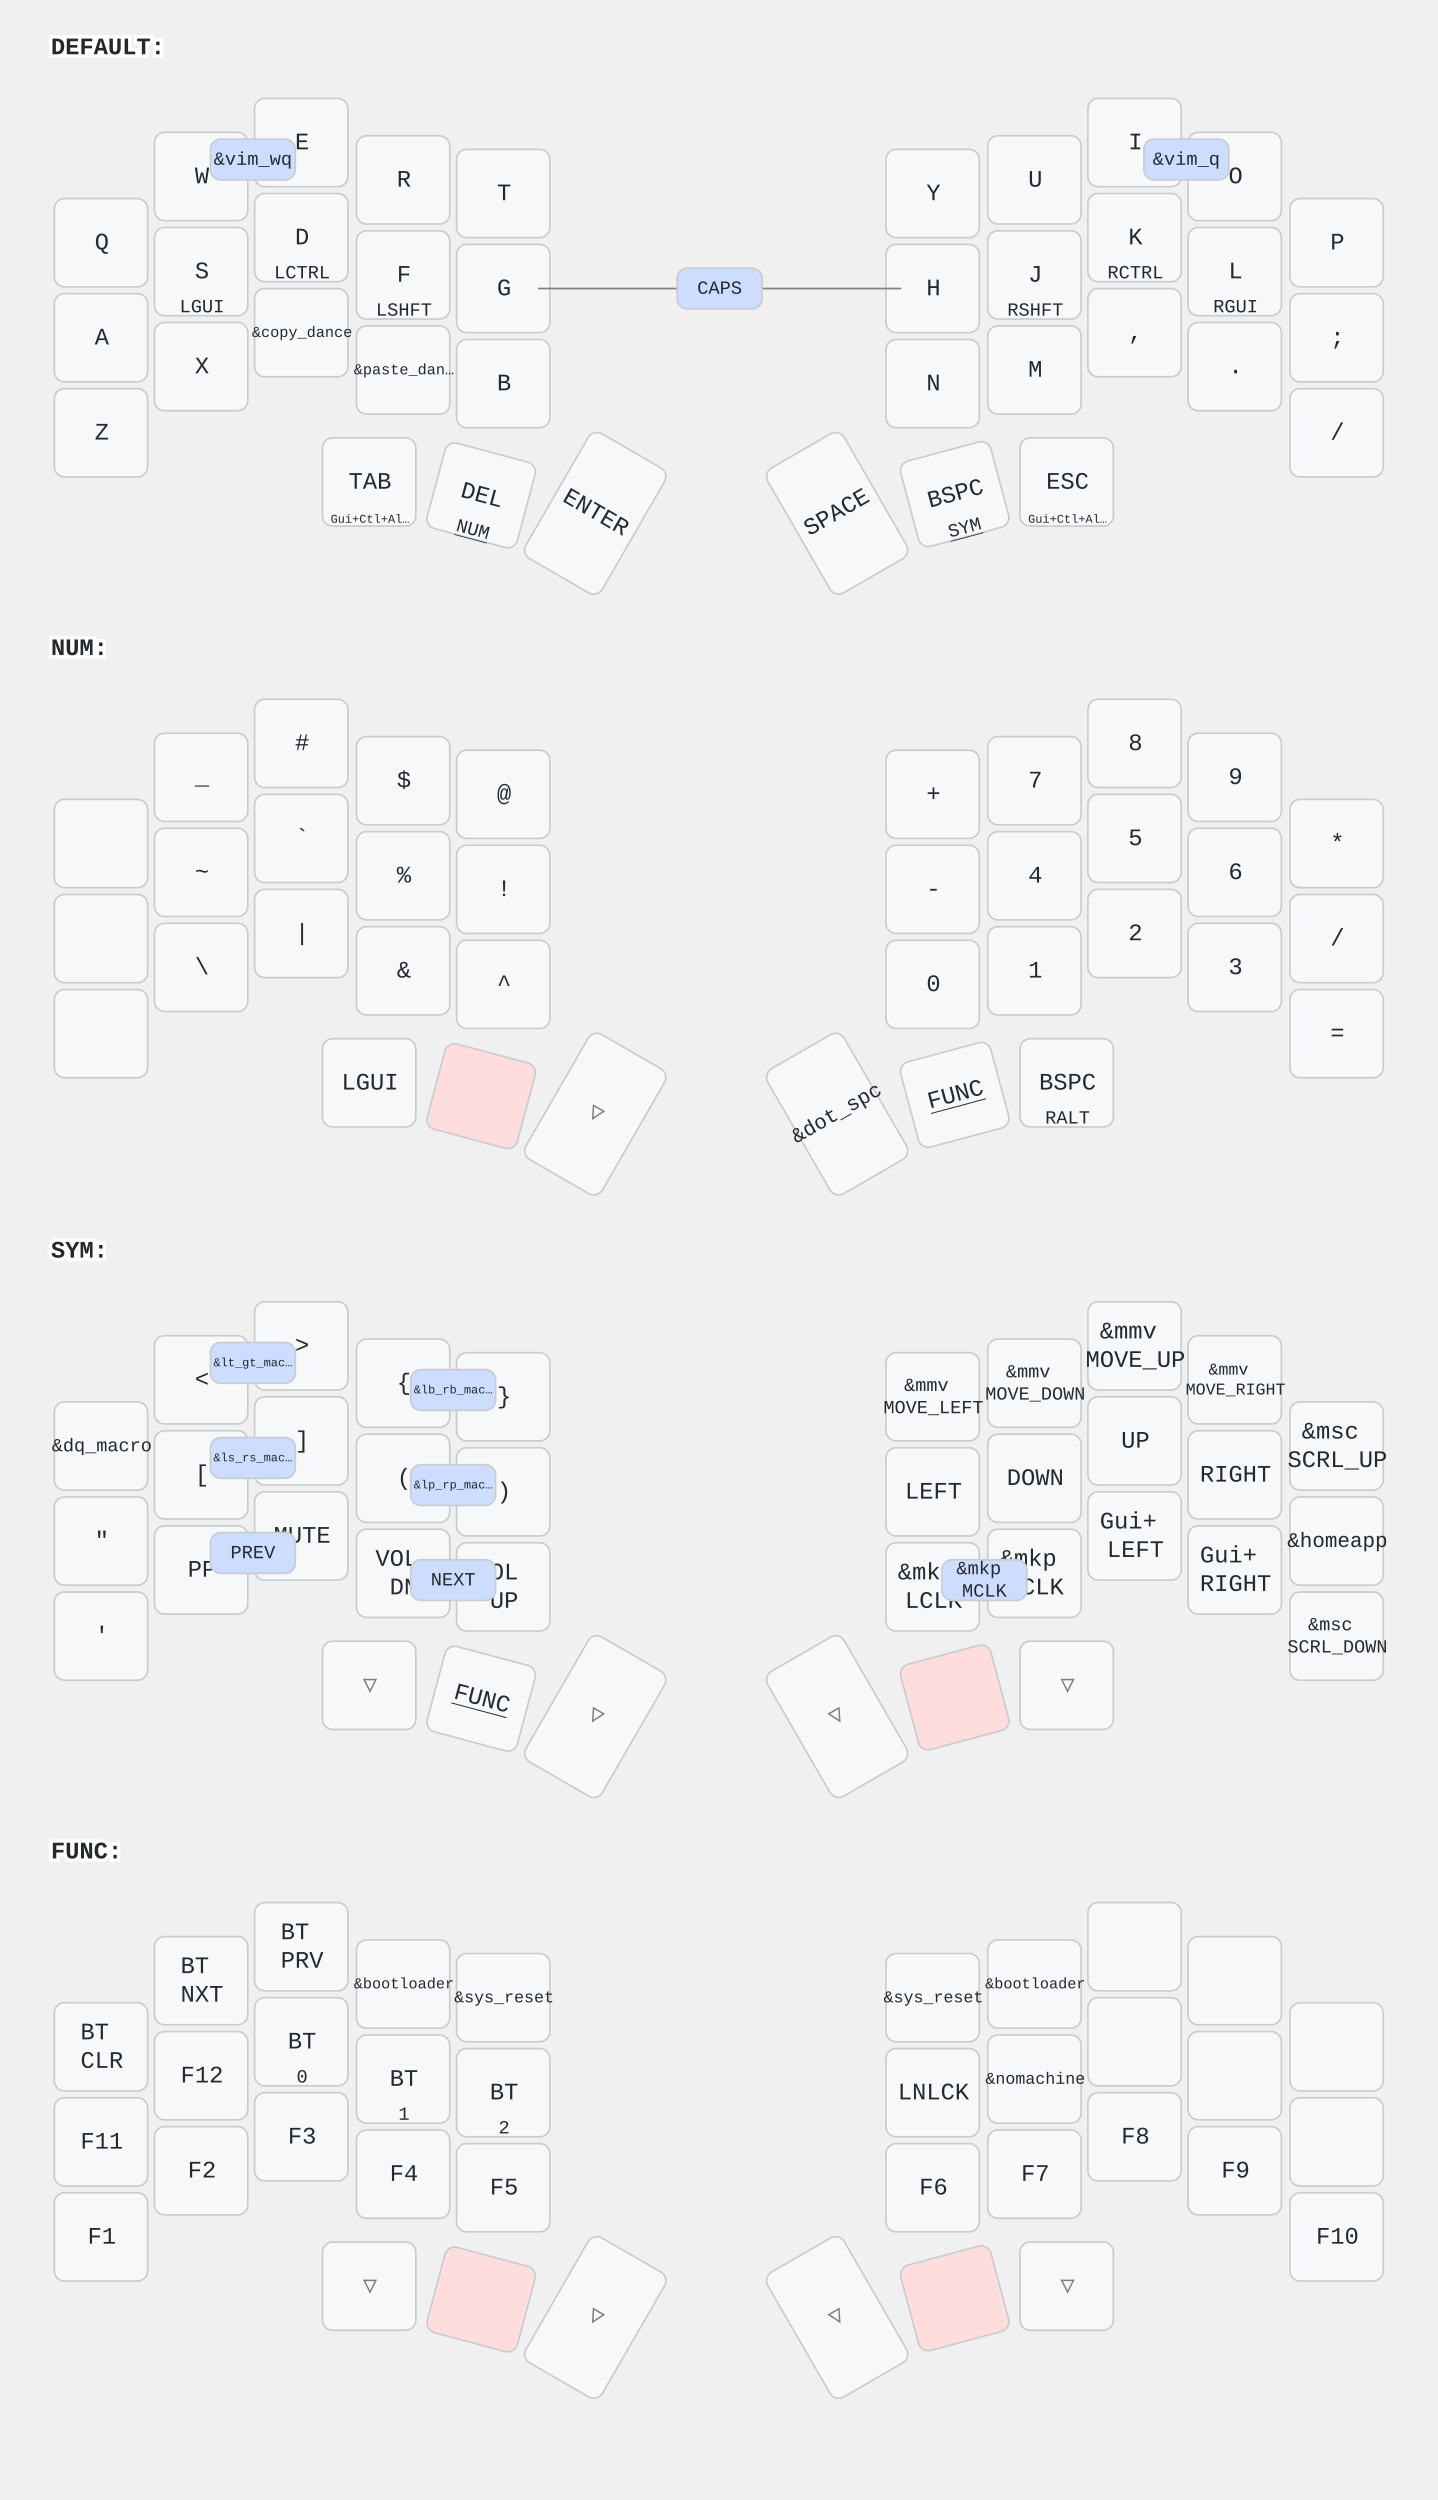
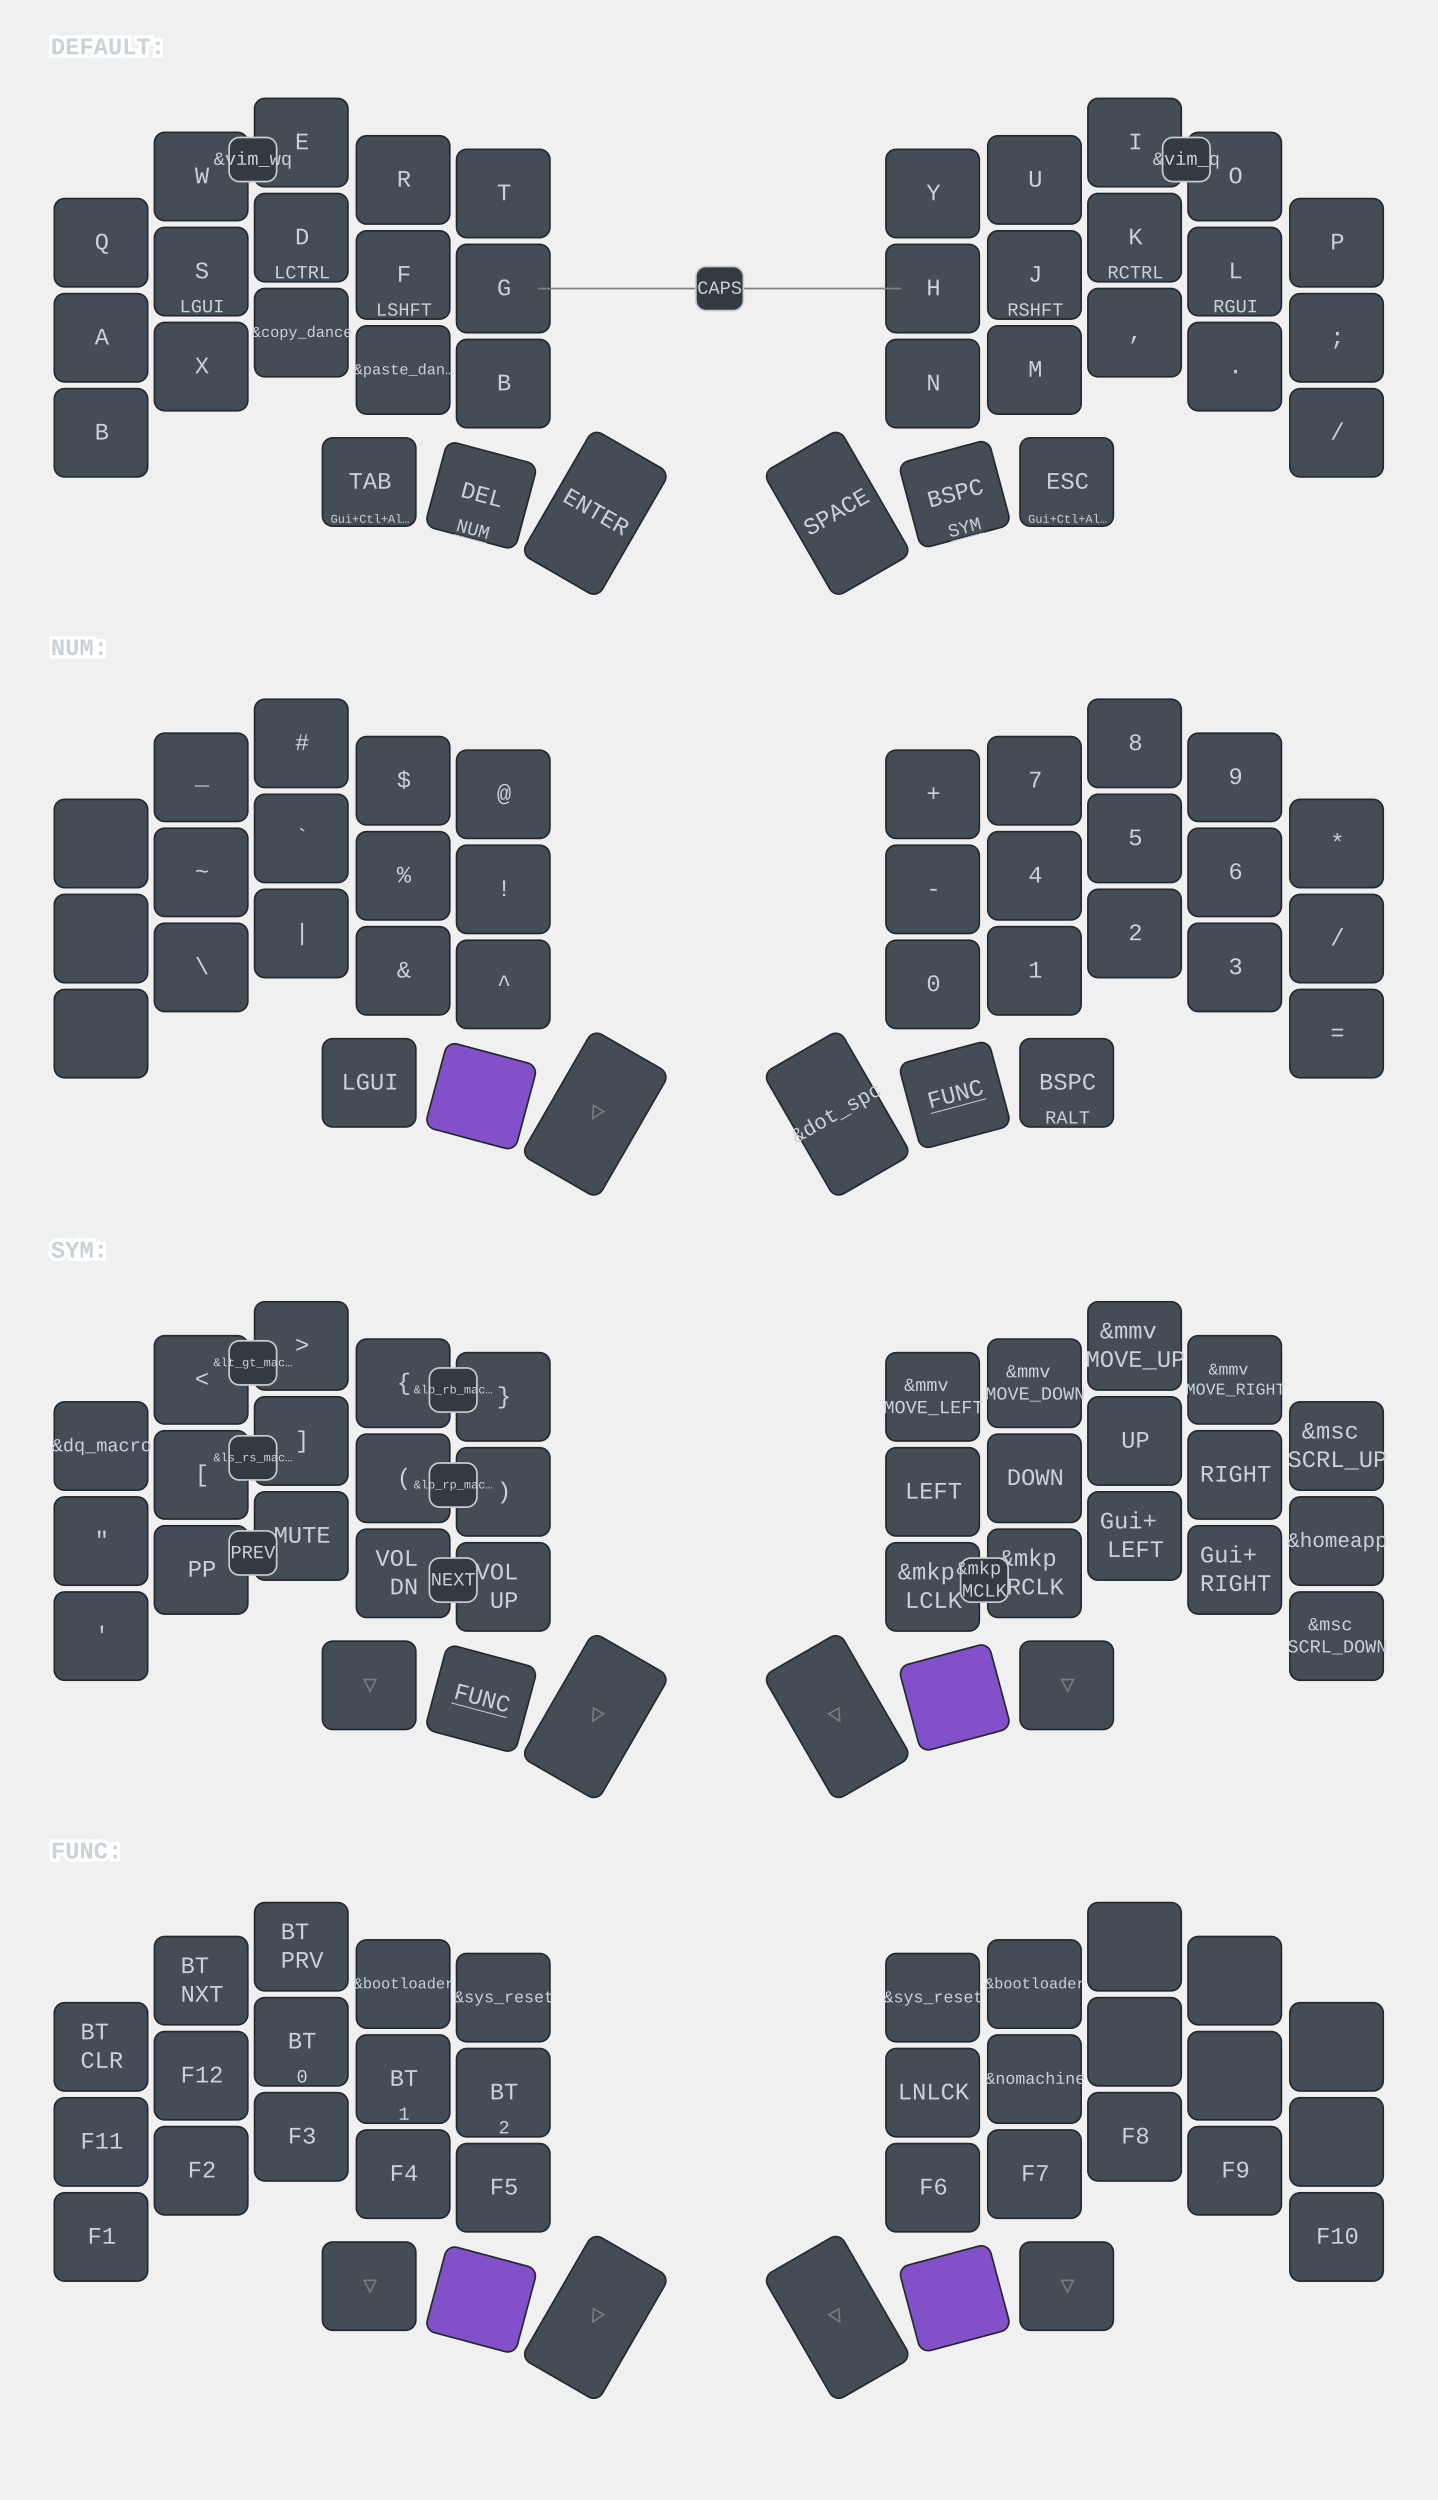
<svg xmlns="http://www.w3.org/2000/svg" width="847" height="1473" viewBox="0 0 847 1473" class="keymap">
  <style>/* inherit to force styles through use tags */
svg path {
    fill: inherit;
}

/* font and background color specifications */
svg.keymap {
    font-family: SFMono-Regular,Consolas,Liberation Mono,Menlo,monospace;
    font-size: 14px;
    font-kerning: normal;
    text-rendering: optimizeLegibility;
    fill: #24292e;
}

/* default key styling */
rect.key {
    fill: #f6f8fa;
}

rect.key, rect.combo {
    stroke: #c9cccf;
    stroke-width: 1;
}

/* default key side styling, only used is draw_key_sides is set */
rect.side {
    filter: brightness(90%);
}

/* color accent for combo boxes */
rect.combo, rect.combo-separate {
    fill: #cdf;
}

/* color accent for held keys */
rect.held, rect.combo.held {
    fill: #fdd;
}

/* color accent for ghost (optional) keys */
rect.ghost, rect.combo.ghost {
    stroke-dasharray: 4, 4;
    stroke-width: 2;
}

text {
    text-anchor: middle;
    dominant-baseline: middle;
}

/* styling for layer labels */
text.label {
    font-weight: bold;
    text-anchor: start;
    stroke: white;
    stroke-width: 4;
    paint-order: stroke;
}

/* styling for optional footer */
text.footer {
    text-anchor: end;
    dominant-baseline: auto;
    stroke: white;
    stroke-width: 4;
    paint-order: stroke;
}

/* styling for combo tap, and key non-tap label text */
text.combo, text.hold, text.shifted, text.left, text.right {
    font-size: 11px;
}

text.hold {
    text-anchor: middle;
    dominant-baseline: auto;
}

text.shifted {
    text-anchor: middle;
    dominant-baseline: hanging;
}

text.left {
    text-anchor: start;
}

text.right {
    text-anchor: end;
}

text.layer-activator {
    text-decoration: underline;
}

/* styling for hold/shifted label text in combo box */
text.combo.hold, text.combo.shifted, text.combo.left, text.combo.right {
    font-size: 8px;
}

/* lighter symbol for transparent keys */
text.trans {
    fill: #7b7e81;
}

/* styling for combo dendrons */
path.combo {
    stroke-width: 1;
    stroke: gray;
    fill: none;
}

/* Start Tabler Icons Cleanup */
/* cannot use height/width with glyphs */
.icon-tabler &gt; path {
    fill: inherit;
    stroke: inherit;
    stroke-width: 2;
}
/* hide tabler's default box */
.icon-tabler &gt; path[stroke="none"][fill="none"] {
    visibility: hidden;
}
/* End Tabler Icons Cleanup */
+ 
+ svg.keymap { background-color: #24292e; }
+ rect.key { fill: #444d56; stroke: #24292e; stroke-width: 1; }
+ rect.held, rect.combo.held { fill: #8250c8; }
+ rect.combo { fill: #343a41; }
+ text { fill: #c9d1d9; }
</style>
  <g transform="translate(30, 0)" class="layer-DEFAULT">
    <text x="0" y="28" class="label" id="DEFAULT">DEFAULT:</text>
    <g transform="translate(0, 56)">
      <g transform="translate(30, 87)" class="key keypos-0">
        <rect rx="6" ry="6" x="-28" y="-26" width="55" height="52" class="key" />
        <text x="0" y="0" class="key tap">Q</text>
      </g>
      <g transform="translate(89, 48)" class="key keypos-1">
        <rect rx="6" ry="6" x="-28" y="-26" width="55" height="52" class="key" />
        <text x="0" y="0" class="key tap">W</text>
      </g>
      <g transform="translate(148, 28)" class="key keypos-2">
        <rect rx="6" ry="6" x="-28" y="-26" width="55" height="52" class="key" />
        <text x="0" y="0" class="key tap">E</text>
      </g>
      <g transform="translate(208, 50)" class="key keypos-3">
        <rect rx="6" ry="6" x="-28" y="-26" width="55" height="52" class="key" />
        <text x="0" y="0" class="key tap">R</text>
      </g>
      <g transform="translate(267, 58)" class="key keypos-4">
        <rect rx="6" ry="6" x="-28" y="-26" width="55" height="52" class="key" />
        <text x="0" y="0" class="key tap">T</text>
      </g>
      <g transform="translate(520, 58)" class="key keypos-5">
        <rect rx="6" ry="6" x="-28" y="-26" width="55" height="52" class="key" />
        <text x="0" y="0" class="key tap">Y</text>
      </g>
      <g transform="translate(580, 50)" class="key keypos-6">
        <rect rx="6" ry="6" x="-28" y="-26" width="55" height="52" class="key" />
        <text x="0" y="0" class="key tap">U</text>
      </g>
      <g transform="translate(639, 28)" class="key keypos-7">
        <rect rx="6" ry="6" x="-28" y="-26" width="55" height="52" class="key" />
        <text x="0" y="0" class="key tap">I</text>
      </g>
      <g transform="translate(698, 48)" class="key keypos-8">
        <rect rx="6" ry="6" x="-28" y="-26" width="55" height="52" class="key" />
        <text x="0" y="0" class="key tap">O</text>
      </g>
      <g transform="translate(758, 87)" class="key keypos-9">
        <rect rx="6" ry="6" x="-28" y="-26" width="55" height="52" class="key" />
        <text x="0" y="0" class="key tap">P</text>
      </g>
      <g transform="translate(30, 143)" class="key keypos-10">
        <rect rx="6" ry="6" x="-28" y="-26" width="55" height="52" class="key" />
        <text x="0" y="0" class="key tap">A</text>
      </g>
      <g transform="translate(89, 104)" class="key keypos-11">
        <rect rx="6" ry="6" x="-28" y="-26" width="55" height="52" class="key" />
        <text x="0" y="0" class="key tap">S</text>
        <text x="0" y="24" class="key hold">LGUI</text>
      </g>
      <g transform="translate(148, 84)" class="key keypos-12">
        <rect rx="6" ry="6" x="-28" y="-26" width="55" height="52" class="key" />
        <text x="0" y="0" class="key tap">D</text>
        <text x="0" y="24" class="key hold">LCTRL</text>
      </g>
      <g transform="translate(208, 106)" class="key keypos-13">
        <rect rx="6" ry="6" x="-28" y="-26" width="55" height="52" class="key" />
        <text x="0" y="0" class="key tap">F</text>
        <text x="0" y="24" class="key hold">LSHFT</text>
      </g>
      <g transform="translate(267, 114)" class="key keypos-14">
        <rect rx="6" ry="6" x="-28" y="-26" width="55" height="52" class="key" />
        <text x="0" y="0" class="key tap">G</text>
      </g>
      <g transform="translate(520, 114)" class="key keypos-15">
        <rect rx="6" ry="6" x="-28" y="-26" width="55" height="52" class="key" />
        <text x="0" y="0" class="key tap">H</text>
      </g>
      <g transform="translate(580, 106)" class="key keypos-16">
        <rect rx="6" ry="6" x="-28" y="-26" width="55" height="52" class="key" />
        <text x="0" y="0" class="key tap">J</text>
        <text x="0" y="24" class="key hold">RSHFT</text>
      </g>
      <g transform="translate(639, 84)" class="key keypos-17">
        <rect rx="6" ry="6" x="-28" y="-26" width="55" height="52" class="key" />
        <text x="0" y="0" class="key tap">K</text>
        <text x="0" y="24" class="key hold">RCTRL</text>
      </g>
      <g transform="translate(698, 104)" class="key keypos-18">
        <rect rx="6" ry="6" x="-28" y="-26" width="55" height="52" class="key" />
        <text x="0" y="0" class="key tap">L</text>
        <text x="0" y="24" class="key hold">RGUI</text>
      </g>
      <g transform="translate(758, 143)" class="key keypos-19">
        <rect rx="6" ry="6" x="-28" y="-26" width="55" height="52" class="key" />
        <text x="0" y="0" class="key tap">;</text>
      </g>
      <g transform="translate(30, 199)" class="key keypos-20">
        <rect rx="6" ry="6" x="-28" y="-26" width="55" height="52" class="key" />
-         <text x="0" y="0" class="key tap">Z</text>
+         <text x="0" y="0" class="key tap">B</text>
      </g>
      <g transform="translate(89, 160)" class="key keypos-21">
        <rect rx="6" ry="6" x="-28" y="-26" width="55" height="52" class="key" />
        <text x="0" y="0" class="key tap">X</text>
      </g>
      <g transform="translate(148, 140)" class="key keypos-22">
        <rect rx="6" ry="6" x="-28" y="-26" width="55" height="52" class="key" />
        <text x="0" y="0" class="key tap">
          <tspan style="font-size: 64%">&amp;copy_dance</tspan>
        </text>
      </g>
      <g transform="translate(208, 162)" class="key keypos-23">
        <rect rx="6" ry="6" x="-28" y="-26" width="55" height="52" class="key" />
        <text x="0" y="0" class="key tap">
          <tspan style="font-size: 64%">&amp;paste_dan…</tspan>
        </text>
      </g>
      <g transform="translate(267, 170)" class="key keypos-24">
        <rect rx="6" ry="6" x="-28" y="-26" width="55" height="52" class="key" />
        <text x="0" y="0" class="key tap">B</text>
      </g>
      <g transform="translate(520, 170)" class="key keypos-25">
        <rect rx="6" ry="6" x="-28" y="-26" width="55" height="52" class="key" />
        <text x="0" y="0" class="key tap">N</text>
      </g>
      <g transform="translate(580, 162)" class="key keypos-26">
        <rect rx="6" ry="6" x="-28" y="-26" width="55" height="52" class="key" />
        <text x="0" y="0" class="key tap">M</text>
      </g>
      <g transform="translate(639, 140)" class="key keypos-27">
        <rect rx="6" ry="6" x="-28" y="-26" width="55" height="52" class="key" />
        <text x="0" y="0" class="key tap">,</text>
      </g>
      <g transform="translate(698, 160)" class="key keypos-28">
        <rect rx="6" ry="6" x="-28" y="-26" width="55" height="52" class="key" />
        <text x="0" y="0" class="key tap">.</text>
      </g>
      <g transform="translate(758, 199)" class="key keypos-29">
        <rect rx="6" ry="6" x="-28" y="-26" width="55" height="52" class="key" />
        <text x="0" y="0" class="key tap">/</text>
      </g>
      <g transform="translate(188, 228)" class="key keypos-30">
        <rect rx="6" ry="6" x="-28" y="-26" width="55" height="52" class="key" />
        <text x="0" y="0" class="key tap">TAB</text>
        <text x="0" y="24" class="key hold">
          <tspan style="font-size: 64%">Gui+Ctl+Al…</tspan>
        </text>
      </g>
      <g transform="translate(254, 236) rotate(15.0)" class="key keypos-31">
        <rect rx="6" ry="6" x="-28" y="-26" width="55" height="52" class="key" />
        <text x="0" y="0" class="key tap">DEL</text>
        <a href="#NUM">
          <text x="0" y="24" class="key hold layer-activator">NUM</text>
        </a>
      </g>
      <g transform="translate(321, 246) rotate(30.0)" class="key keypos-32">
        <rect rx="6" ry="6" x="-26" y="-42" width="52" height="85" class="key" />
        <text x="0" y="0" class="key tap">ENTER</text>
      </g>
      <g transform="translate(463, 246) rotate(-30.0)" class="key keypos-33">
        <rect rx="6" ry="6" x="-26" y="-42" width="52" height="85" class="key" />
        <text x="0" y="0" class="key tap">SPACE</text>
      </g>
      <g transform="translate(533, 235) rotate(-15.0)" class="key keypos-34">
        <rect rx="6" ry="6" x="-28" y="-26" width="55" height="52" class="key" />
        <text x="0" y="0" class="key tap">BSPC</text>
        <a href="#SYM">
          <text x="0" y="24" class="key hold layer-activator">SYM</text>
        </a>
      </g>
      <g transform="translate(599, 228)" class="key keypos-35">
        <rect rx="6" ry="6" x="-28" y="-26" width="55" height="52" class="key" />
        <text x="0" y="0" class="key tap">ESC</text>
        <text x="0" y="24" class="key hold">
          <tspan style="font-size: 64%">Gui+Ctl+Al…</tspan>
        </text>
      </g>
      <g class="combo combopos-0">
-         <rect rx="6" ry="6" x="94" y="26" width="50" height="24" class="combo" />
+         <rect rx="6" ry="6" x="105" y="25" width="28" height="26" class="combo" />
        <text x="119" y="38" class="combo tap">&amp;vim_wq</text>
      </g>
      <g class="combo combopos-1">
-         <rect rx="6" ry="6" x="644" y="26" width="50" height="24" class="combo" />
+         <rect rx="6" ry="6" x="655" y="25" width="28" height="26" class="combo" />
        <text x="669" y="38" class="combo tap">&amp;vim_q</text>
      </g>
      <g class="combo combopos-2">
        <path d="M394,114 l-107,0" class="combo" />
        <path d="M394,114 l107,0" class="combo" />
-         <rect rx="6" ry="6" x="369" y="102" width="50" height="24" class="combo" />
+         <rect rx="6" ry="6" x="380" y="101" width="28" height="26" class="combo" />
        <text x="394" y="114" class="combo tap">CAPS</text>
      </g>
    </g>
  </g>
  <g transform="translate(30, 354)" class="layer-NUM">
    <text x="0" y="28" class="label" id="NUM">NUM:</text>
    <g transform="translate(0, 56)">
      <g transform="translate(30, 87)" class="key keypos-0">
        <rect rx="6" ry="6" x="-28" y="-26" width="55" height="52" class="key" />
      </g>
      <g transform="translate(89, 48)" class="key keypos-1">
        <rect rx="6" ry="6" x="-28" y="-26" width="55" height="52" class="key" />
        <text x="0" y="0" class="key tap">_</text>
      </g>
      <g transform="translate(148, 28)" class="key keypos-2">
        <rect rx="6" ry="6" x="-28" y="-26" width="55" height="52" class="key" />
        <text x="0" y="0" class="key tap">#</text>
      </g>
      <g transform="translate(208, 50)" class="key keypos-3">
        <rect rx="6" ry="6" x="-28" y="-26" width="55" height="52" class="key" />
        <text x="0" y="0" class="key tap">$</text>
      </g>
      <g transform="translate(267, 58)" class="key keypos-4">
        <rect rx="6" ry="6" x="-28" y="-26" width="55" height="52" class="key" />
        <text x="0" y="0" class="key tap">@</text>
      </g>
      <g transform="translate(520, 58)" class="key keypos-5">
        <rect rx="6" ry="6" x="-28" y="-26" width="55" height="52" class="key" />
        <text x="0" y="0" class="key tap">+</text>
      </g>
      <g transform="translate(580, 50)" class="key keypos-6">
        <rect rx="6" ry="6" x="-28" y="-26" width="55" height="52" class="key" />
        <text x="0" y="0" class="key tap">7</text>
      </g>
      <g transform="translate(639, 28)" class="key keypos-7">
        <rect rx="6" ry="6" x="-28" y="-26" width="55" height="52" class="key" />
        <text x="0" y="0" class="key tap">8</text>
      </g>
      <g transform="translate(698, 48)" class="key keypos-8">
        <rect rx="6" ry="6" x="-28" y="-26" width="55" height="52" class="key" />
        <text x="0" y="0" class="key tap">9</text>
      </g>
      <g transform="translate(758, 87)" class="key keypos-9">
        <rect rx="6" ry="6" x="-28" y="-26" width="55" height="52" class="key" />
        <text x="0" y="0" class="key tap">*</text>
      </g>
      <g transform="translate(30, 143)" class="key keypos-10">
        <rect rx="6" ry="6" x="-28" y="-26" width="55" height="52" class="key" />
      </g>
      <g transform="translate(89, 104)" class="key keypos-11">
        <rect rx="6" ry="6" x="-28" y="-26" width="55" height="52" class="key" />
        <text x="0" y="0" class="key tap">~</text>
      </g>
      <g transform="translate(148, 84)" class="key keypos-12">
        <rect rx="6" ry="6" x="-28" y="-26" width="55" height="52" class="key" />
        <text x="0" y="0" class="key tap">`</text>
      </g>
      <g transform="translate(208, 106)" class="key keypos-13">
        <rect rx="6" ry="6" x="-28" y="-26" width="55" height="52" class="key" />
        <text x="0" y="0" class="key tap">%</text>
      </g>
      <g transform="translate(267, 114)" class="key keypos-14">
        <rect rx="6" ry="6" x="-28" y="-26" width="55" height="52" class="key" />
        <text x="0" y="0" class="key tap">!</text>
      </g>
      <g transform="translate(520, 114)" class="key keypos-15">
        <rect rx="6" ry="6" x="-28" y="-26" width="55" height="52" class="key" />
        <text x="0" y="0" class="key tap">-</text>
      </g>
      <g transform="translate(580, 106)" class="key keypos-16">
        <rect rx="6" ry="6" x="-28" y="-26" width="55" height="52" class="key" />
        <text x="0" y="0" class="key tap">4</text>
      </g>
      <g transform="translate(639, 84)" class="key keypos-17">
        <rect rx="6" ry="6" x="-28" y="-26" width="55" height="52" class="key" />
        <text x="0" y="0" class="key tap">5</text>
      </g>
      <g transform="translate(698, 104)" class="key keypos-18">
        <rect rx="6" ry="6" x="-28" y="-26" width="55" height="52" class="key" />
        <text x="0" y="0" class="key tap">6</text>
      </g>
      <g transform="translate(758, 143)" class="key keypos-19">
        <rect rx="6" ry="6" x="-28" y="-26" width="55" height="52" class="key" />
        <text x="0" y="0" class="key tap">/</text>
      </g>
      <g transform="translate(30, 199)" class="key keypos-20">
        <rect rx="6" ry="6" x="-28" y="-26" width="55" height="52" class="key" />
      </g>
      <g transform="translate(89, 160)" class="key keypos-21">
        <rect rx="6" ry="6" x="-28" y="-26" width="55" height="52" class="key" />
        <text x="0" y="0" class="key tap">\</text>
      </g>
      <g transform="translate(148, 140)" class="key keypos-22">
        <rect rx="6" ry="6" x="-28" y="-26" width="55" height="52" class="key" />
        <text x="0" y="0" class="key tap">|</text>
      </g>
      <g transform="translate(208, 162)" class="key keypos-23">
        <rect rx="6" ry="6" x="-28" y="-26" width="55" height="52" class="key" />
        <text x="0" y="0" class="key tap">&amp;</text>
      </g>
      <g transform="translate(267, 170)" class="key keypos-24">
        <rect rx="6" ry="6" x="-28" y="-26" width="55" height="52" class="key" />
        <text x="0" y="0" class="key tap">^</text>
      </g>
      <g transform="translate(520, 170)" class="key keypos-25">
        <rect rx="6" ry="6" x="-28" y="-26" width="55" height="52" class="key" />
        <text x="0" y="0" class="key tap">0</text>
      </g>
      <g transform="translate(580, 162)" class="key keypos-26">
        <rect rx="6" ry="6" x="-28" y="-26" width="55" height="52" class="key" />
        <text x="0" y="0" class="key tap">1</text>
      </g>
      <g transform="translate(639, 140)" class="key keypos-27">
        <rect rx="6" ry="6" x="-28" y="-26" width="55" height="52" class="key" />
        <text x="0" y="0" class="key tap">2</text>
      </g>
      <g transform="translate(698, 160)" class="key keypos-28">
        <rect rx="6" ry="6" x="-28" y="-26" width="55" height="52" class="key" />
        <text x="0" y="0" class="key tap">3</text>
      </g>
      <g transform="translate(758, 199)" class="key keypos-29">
        <rect rx="6" ry="6" x="-28" y="-26" width="55" height="52" class="key" />
        <text x="0" y="0" class="key tap">=</text>
      </g>
      <g transform="translate(188, 228)" class="key keypos-30">
        <rect rx="6" ry="6" x="-28" y="-26" width="55" height="52" class="key" />
        <text x="0" y="0" class="key tap">LGUI</text>
      </g>
      <g transform="translate(254, 236) rotate(15.0)" class="key held keypos-31">
        <rect rx="6" ry="6" x="-28" y="-26" width="55" height="52" class="key held" />
      </g>
      <g transform="translate(321, 246) rotate(30.0)" class="key trans keypos-32">
        <rect rx="6" ry="6" x="-26" y="-42" width="52" height="85" class="key trans" />
        <text x="0" y="0" class="key trans tap">▽</text>
      </g>
      <g transform="translate(463, 246) rotate(-30.0)" class="key keypos-33">
        <rect rx="6" ry="6" x="-26" y="-42" width="52" height="85" class="key" />
        <text x="0" y="0" class="key tap">
          <tspan style="font-size: 88%">&amp;dot_spc</tspan>
        </text>
      </g>
      <g transform="translate(533, 235) rotate(-15.0)" class="key keypos-34">
        <rect rx="6" ry="6" x="-28" y="-26" width="55" height="52" class="key" />
        <a href="#FUNC">
          <text x="0" y="0" class="key tap layer-activator">FUNC</text>
        </a>
      </g>
      <g transform="translate(599, 228)" class="key keypos-35">
        <rect rx="6" ry="6" x="-28" y="-26" width="55" height="52" class="key" />
        <text x="0" y="0" class="key tap">BSPC</text>
        <text x="0" y="24" class="key hold">RALT</text>
      </g>
    </g>
  </g>
  <g transform="translate(30, 709)" class="layer-SYM">
    <text x="0" y="28" class="label" id="SYM">SYM:</text>
    <g transform="translate(0, 56)">
      <g transform="translate(30, 87)" class="key keypos-0">
        <rect rx="6" ry="6" x="-28" y="-26" width="55" height="52" class="key" />
        <text x="0" y="0" class="key tap">
          <tspan style="font-size: 78%">&amp;dq_macro</tspan>
        </text>
      </g>
      <g transform="translate(89, 48)" class="key keypos-1">
        <rect rx="6" ry="6" x="-28" y="-26" width="55" height="52" class="key" />
        <text x="0" y="0" class="key tap">&lt;</text>
      </g>
      <g transform="translate(148, 28)" class="key keypos-2">
        <rect rx="6" ry="6" x="-28" y="-26" width="55" height="52" class="key" />
        <text x="0" y="0" class="key tap">&gt;</text>
      </g>
      <g transform="translate(208, 50)" class="key keypos-3">
        <rect rx="6" ry="6" x="-28" y="-26" width="55" height="52" class="key" />
        <text x="0" y="0" class="key tap">{</text>
      </g>
      <g transform="translate(267, 58)" class="key keypos-4">
        <rect rx="6" ry="6" x="-28" y="-26" width="55" height="52" class="key" />
        <text x="0" y="0" class="key tap">}</text>
      </g>
      <g transform="translate(520, 58)" class="key keypos-5">
        <rect rx="6" ry="6" x="-28" y="-26" width="55" height="52" class="key" />
        <text x="0" y="0" class="key tap">
          <tspan x="0" dy="-0.6em" style="font-size: 78%">&amp;mmv</tspan>
          <tspan x="0" dy="1.2em" style="font-size: 78%">MOVE_LEFT</tspan>
        </text>
      </g>
      <g transform="translate(580, 50)" class="key keypos-6">
        <rect rx="6" ry="6" x="-28" y="-26" width="55" height="52" class="key" />
        <text x="0" y="0" class="key tap">
          <tspan x="0" dy="-0.6em" style="font-size: 78%">&amp;mmv</tspan>
          <tspan x="0" dy="1.2em" style="font-size: 78%">MOVE_DOWN</tspan>
        </text>
      </g>
      <g transform="translate(639, 28)" class="key keypos-7">
        <rect rx="6" ry="6" x="-28" y="-26" width="55" height="52" class="key" />
        <text x="0" y="0" class="key tap">
          <tspan x="0" dy="-0.6em">&amp;mmv</tspan>
          <tspan x="0" dy="1.2em">MOVE_UP</tspan>
        </text>
      </g>
      <g transform="translate(698, 48)" class="key keypos-8">
        <rect rx="6" ry="6" x="-28" y="-26" width="55" height="52" class="key" />
        <text x="0" y="0" class="key tap">
          <tspan x="0" dy="-0.6em" style="font-size: 70%">&amp;mmv</tspan>
          <tspan x="0" dy="1.2em" style="font-size: 70%">MOVE_RIGHT</tspan>
        </text>
      </g>
      <g transform="translate(758, 87)" class="key keypos-9">
        <rect rx="6" ry="6" x="-28" y="-26" width="55" height="52" class="key" />
        <text x="0" y="0" class="key tap">
          <tspan x="0" dy="-0.6em">&amp;msc</tspan>
          <tspan x="0" dy="1.2em">SCRL_UP</tspan>
        </text>
      </g>
      <g transform="translate(30, 143)" class="key keypos-10">
        <rect rx="6" ry="6" x="-28" y="-26" width="55" height="52" class="key" />
        <text x="0" y="0" class="key tap">"</text>
      </g>
      <g transform="translate(89, 104)" class="key keypos-11">
        <rect rx="6" ry="6" x="-28" y="-26" width="55" height="52" class="key" />
        <text x="0" y="0" class="key tap">[</text>
      </g>
      <g transform="translate(148, 84)" class="key keypos-12">
        <rect rx="6" ry="6" x="-28" y="-26" width="55" height="52" class="key" />
        <text x="0" y="0" class="key tap">]</text>
      </g>
      <g transform="translate(208, 106)" class="key keypos-13">
        <rect rx="6" ry="6" x="-28" y="-26" width="55" height="52" class="key" />
        <text x="0" y="0" class="key tap">(</text>
      </g>
      <g transform="translate(267, 114)" class="key keypos-14">
        <rect rx="6" ry="6" x="-28" y="-26" width="55" height="52" class="key" />
        <text x="0" y="0" class="key tap">)</text>
      </g>
      <g transform="translate(520, 114)" class="key keypos-15">
        <rect rx="6" ry="6" x="-28" y="-26" width="55" height="52" class="key" />
        <text x="0" y="0" class="key tap">LEFT</text>
      </g>
      <g transform="translate(580, 106)" class="key keypos-16">
        <rect rx="6" ry="6" x="-28" y="-26" width="55" height="52" class="key" />
        <text x="0" y="0" class="key tap">DOWN</text>
      </g>
      <g transform="translate(639, 84)" class="key keypos-17">
        <rect rx="6" ry="6" x="-28" y="-26" width="55" height="52" class="key" />
        <text x="0" y="0" class="key tap">UP</text>
      </g>
      <g transform="translate(698, 104)" class="key keypos-18">
        <rect rx="6" ry="6" x="-28" y="-26" width="55" height="52" class="key" />
        <text x="0" y="0" class="key tap">RIGHT</text>
      </g>
      <g transform="translate(758, 143)" class="key keypos-19">
        <rect rx="6" ry="6" x="-28" y="-26" width="55" height="52" class="key" />
        <text x="0" y="0" class="key tap">
          <tspan style="font-size: 88%">&amp;homeapp</tspan>
        </text>
      </g>
      <g transform="translate(30, 199)" class="key keypos-20">
        <rect rx="6" ry="6" x="-28" y="-26" width="55" height="52" class="key" />
        <text x="0" y="0" class="key tap">'</text>
      </g>
      <g transform="translate(89, 160)" class="key keypos-21">
        <rect rx="6" ry="6" x="-28" y="-26" width="55" height="52" class="key" />
        <text x="0" y="0" class="key tap">PP</text>
      </g>
      <g transform="translate(148, 140)" class="key keypos-22">
        <rect rx="6" ry="6" x="-28" y="-26" width="55" height="52" class="key" />
        <text x="0" y="0" class="key tap">MUTE</text>
      </g>
      <g transform="translate(208, 162)" class="key keypos-23">
        <rect rx="6" ry="6" x="-28" y="-26" width="55" height="52" class="key" />
        <text x="0" y="0" class="key tap">
          <tspan x="0" dy="-0.6em">VOL</tspan>
          <tspan x="0" dy="1.2em">DN</tspan>
        </text>
      </g>
      <g transform="translate(267, 170)" class="key keypos-24">
        <rect rx="6" ry="6" x="-28" y="-26" width="55" height="52" class="key" />
        <text x="0" y="0" class="key tap">
          <tspan x="0" dy="-0.6em">VOL</tspan>
          <tspan x="0" dy="1.2em">UP</tspan>
        </text>
      </g>
      <g transform="translate(520, 170)" class="key keypos-25">
        <rect rx="6" ry="6" x="-28" y="-26" width="55" height="52" class="key" />
        <text x="0" y="0" class="key tap">
          <tspan x="0" dy="-0.6em">&amp;mkp</tspan>
          <tspan x="0" dy="1.2em">LCLK</tspan>
        </text>
      </g>
      <g transform="translate(580, 162)" class="key keypos-26">
        <rect rx="6" ry="6" x="-28" y="-26" width="55" height="52" class="key" />
        <text x="0" y="0" class="key tap">
          <tspan x="0" dy="-0.6em">&amp;mkp</tspan>
          <tspan x="0" dy="1.2em">RCLK</tspan>
        </text>
      </g>
      <g transform="translate(639, 140)" class="key keypos-27">
        <rect rx="6" ry="6" x="-28" y="-26" width="55" height="52" class="key" />
        <text x="0" y="0" class="key tap">
          <tspan x="0" dy="-0.6em">Gui+</tspan>
          <tspan x="0" dy="1.2em">LEFT</tspan>
        </text>
      </g>
      <g transform="translate(698, 160)" class="key keypos-28">
        <rect rx="6" ry="6" x="-28" y="-26" width="55" height="52" class="key" />
        <text x="0" y="0" class="key tap">
          <tspan x="0" dy="-0.6em">Gui+</tspan>
          <tspan x="0" dy="1.2em">RIGHT</tspan>
        </text>
      </g>
      <g transform="translate(758, 199)" class="key keypos-29">
        <rect rx="6" ry="6" x="-28" y="-26" width="55" height="52" class="key" />
        <text x="0" y="0" class="key tap">
          <tspan x="0" dy="-0.6em" style="font-size: 78%">&amp;msc</tspan>
          <tspan x="0" dy="1.2em" style="font-size: 78%">SCRL_DOWN</tspan>
        </text>
      </g>
      <g transform="translate(188, 228)" class="key trans keypos-30">
        <rect rx="6" ry="6" x="-28" y="-26" width="55" height="52" class="key trans" />
        <text x="0" y="0" class="key trans tap">▽</text>
      </g>
      <g transform="translate(254, 236) rotate(15.0)" class="key keypos-31">
        <rect rx="6" ry="6" x="-28" y="-26" width="55" height="52" class="key" />
        <a href="#FUNC">
          <text x="0" y="0" class="key tap layer-activator">FUNC</text>
        </a>
      </g>
      <g transform="translate(321, 246) rotate(30.0)" class="key trans keypos-32">
        <rect rx="6" ry="6" x="-26" y="-42" width="52" height="85" class="key trans" />
        <text x="0" y="0" class="key trans tap">▽</text>
      </g>
      <g transform="translate(463, 246) rotate(-30.0)" class="key trans keypos-33">
        <rect rx="6" ry="6" x="-26" y="-42" width="52" height="85" class="key trans" />
        <text x="0" y="0" class="key trans tap">▽</text>
      </g>
      <g transform="translate(533, 235) rotate(-15.0)" class="key held keypos-34">
        <rect rx="6" ry="6" x="-28" y="-26" width="55" height="52" class="key held" />
      </g>
      <g transform="translate(599, 228)" class="key trans keypos-35">
        <rect rx="6" ry="6" x="-28" y="-26" width="55" height="52" class="key trans" />
        <text x="0" y="0" class="key trans tap">▽</text>
      </g>
      <g class="combo combopos-0">
-         <rect rx="6" ry="6" x="94" y="26" width="50" height="24" class="combo" />
+         <rect rx="6" ry="6" x="105" y="25" width="28" height="26" class="combo" />
        <text x="119" y="38" class="combo tap">
          <tspan style="font-size: 64%">&amp;lt_gt_mac…</tspan>
        </text>
      </g>
      <g class="combo combopos-1">
-         <rect rx="6" ry="6" x="212" y="42" width="50" height="24" class="combo" />
+         <rect rx="6" ry="6" x="223" y="41" width="28" height="26" class="combo" />
        <text x="237" y="54" class="combo tap">
          <tspan style="font-size: 64%">&amp;lb_rb_mac…</tspan>
        </text>
      </g>
      <g class="combo combopos-2">
-         <rect rx="6" ry="6" x="212" y="98" width="50" height="24" class="combo" />
+         <rect rx="6" ry="6" x="223" y="97" width="28" height="26" class="combo" />
        <text x="237" y="110" class="combo tap">
          <tspan style="font-size: 64%">&amp;lp_rp_mac…</tspan>
        </text>
      </g>
      <g class="combo combopos-3">
-         <rect rx="6" ry="6" x="94" y="82" width="50" height="24" class="combo" />
+         <rect rx="6" ry="6" x="105" y="81" width="28" height="26" class="combo" />
        <text x="119" y="94" class="combo tap">
          <tspan style="font-size: 64%">&amp;ls_rs_mac…</tspan>
        </text>
      </g>
      <g class="combo combopos-4">
-         <rect rx="6" ry="6" x="525" y="154" width="50" height="24" class="combo" />
+         <rect rx="6" ry="6" x="536" y="153" width="28" height="26" class="combo" />
        <text x="550" y="166" class="combo tap">
          <tspan x="550" dy="-0.6em">&amp;mkp</tspan>
          <tspan x="550" dy="1.2em">MCLK</tspan>
        </text>
      </g>
      <g class="combo combopos-5">
-         <rect rx="6" ry="6" x="212" y="154" width="50" height="24" class="combo" />
+         <rect rx="6" ry="6" x="223" y="153" width="28" height="26" class="combo" />
        <text x="237" y="166" class="combo tap">NEXT</text>
      </g>
      <g class="combo combopos-6">
-         <rect rx="6" ry="6" x="94" y="138" width="50" height="24" class="combo" />
+         <rect rx="6" ry="6" x="105" y="137" width="28" height="26" class="combo" />
        <text x="119" y="150" class="combo tap">PREV</text>
      </g>
    </g>
  </g>
  <g transform="translate(30, 1063)" class="layer-FUNC">
    <text x="0" y="28" class="label" id="FUNC">FUNC:</text>
    <g transform="translate(0, 56)">
      <g transform="translate(30, 87)" class="key keypos-0">
        <rect rx="6" ry="6" x="-28" y="-26" width="55" height="52" class="key" />
        <text x="0" y="0" class="key tap">
          <tspan x="0" dy="-0.6em">BT</tspan>
          <tspan x="0" dy="1.2em">CLR</tspan>
        </text>
      </g>
      <g transform="translate(89, 48)" class="key keypos-1">
        <rect rx="6" ry="6" x="-28" y="-26" width="55" height="52" class="key" />
        <text x="0" y="0" class="key tap">
          <tspan x="0" dy="-0.6em">BT</tspan>
          <tspan x="0" dy="1.2em">NXT</tspan>
        </text>
      </g>
      <g transform="translate(148, 28)" class="key keypos-2">
        <rect rx="6" ry="6" x="-28" y="-26" width="55" height="52" class="key" />
        <text x="0" y="0" class="key tap">
          <tspan x="0" dy="-0.6em">BT</tspan>
          <tspan x="0" dy="1.2em">PRV</tspan>
        </text>
      </g>
      <g transform="translate(208, 50)" class="key keypos-3">
        <rect rx="6" ry="6" x="-28" y="-26" width="55" height="52" class="key" />
        <text x="0" y="0" class="key tap">
          <tspan style="font-size: 64%">&amp;bootloader</tspan>
        </text>
      </g>
      <g transform="translate(267, 58)" class="key keypos-4">
        <rect rx="6" ry="6" x="-28" y="-26" width="55" height="52" class="key" />
        <text x="0" y="0" class="key tap">
          <tspan style="font-size: 70%">&amp;sys_reset</tspan>
        </text>
      </g>
      <g transform="translate(520, 58)" class="key keypos-5">
        <rect rx="6" ry="6" x="-28" y="-26" width="55" height="52" class="key" />
        <text x="0" y="0" class="key tap">
          <tspan style="font-size: 70%">&amp;sys_reset</tspan>
        </text>
      </g>
      <g transform="translate(580, 50)" class="key keypos-6">
        <rect rx="6" ry="6" x="-28" y="-26" width="55" height="52" class="key" />
        <text x="0" y="0" class="key tap">
          <tspan style="font-size: 64%">&amp;bootloader</tspan>
        </text>
      </g>
      <g transform="translate(639, 28)" class="key keypos-7">
        <rect rx="6" ry="6" x="-28" y="-26" width="55" height="52" class="key" />
      </g>
      <g transform="translate(698, 48)" class="key keypos-8">
        <rect rx="6" ry="6" x="-28" y="-26" width="55" height="52" class="key" />
      </g>
      <g transform="translate(758, 87)" class="key keypos-9">
        <rect rx="6" ry="6" x="-28" y="-26" width="55" height="52" class="key" />
      </g>
      <g transform="translate(30, 143)" class="key keypos-10">
        <rect rx="6" ry="6" x="-28" y="-26" width="55" height="52" class="key" />
        <text x="0" y="0" class="key tap">F11</text>
      </g>
      <g transform="translate(89, 104)" class="key keypos-11">
        <rect rx="6" ry="6" x="-28" y="-26" width="55" height="52" class="key" />
        <text x="0" y="0" class="key tap">F12</text>
      </g>
      <g transform="translate(148, 84)" class="key keypos-12">
        <rect rx="6" ry="6" x="-28" y="-26" width="55" height="52" class="key" />
        <text x="0" y="0" class="key tap">BT</text>
        <text x="0" y="24" class="key hold">0</text>
      </g>
      <g transform="translate(208, 106)" class="key keypos-13">
        <rect rx="6" ry="6" x="-28" y="-26" width="55" height="52" class="key" />
        <text x="0" y="0" class="key tap">BT</text>
        <text x="0" y="24" class="key hold">1</text>
      </g>
      <g transform="translate(267, 114)" class="key keypos-14">
        <rect rx="6" ry="6" x="-28" y="-26" width="55" height="52" class="key" />
        <text x="0" y="0" class="key tap">BT</text>
        <text x="0" y="24" class="key hold">2</text>
      </g>
      <g transform="translate(520, 114)" class="key keypos-15">
        <rect rx="6" ry="6" x="-28" y="-26" width="55" height="52" class="key" />
        <text x="0" y="0" class="key tap">LNLCK</text>
      </g>
      <g transform="translate(580, 106)" class="key keypos-16">
        <rect rx="6" ry="6" x="-28" y="-26" width="55" height="52" class="key" />
        <text x="0" y="0" class="key tap">
          <tspan style="font-size: 70%">&amp;nomachine</tspan>
        </text>
      </g>
      <g transform="translate(639, 84)" class="key keypos-17">
        <rect rx="6" ry="6" x="-28" y="-26" width="55" height="52" class="key" />
      </g>
      <g transform="translate(698, 104)" class="key keypos-18">
        <rect rx="6" ry="6" x="-28" y="-26" width="55" height="52" class="key" />
      </g>
      <g transform="translate(758, 143)" class="key keypos-19">
        <rect rx="6" ry="6" x="-28" y="-26" width="55" height="52" class="key" />
      </g>
      <g transform="translate(30, 199)" class="key keypos-20">
        <rect rx="6" ry="6" x="-28" y="-26" width="55" height="52" class="key" />
        <text x="0" y="0" class="key tap">F1</text>
      </g>
      <g transform="translate(89, 160)" class="key keypos-21">
        <rect rx="6" ry="6" x="-28" y="-26" width="55" height="52" class="key" />
        <text x="0" y="0" class="key tap">F2</text>
      </g>
      <g transform="translate(148, 140)" class="key keypos-22">
        <rect rx="6" ry="6" x="-28" y="-26" width="55" height="52" class="key" />
        <text x="0" y="0" class="key tap">F3</text>
      </g>
      <g transform="translate(208, 162)" class="key keypos-23">
        <rect rx="6" ry="6" x="-28" y="-26" width="55" height="52" class="key" />
        <text x="0" y="0" class="key tap">F4</text>
      </g>
      <g transform="translate(267, 170)" class="key keypos-24">
        <rect rx="6" ry="6" x="-28" y="-26" width="55" height="52" class="key" />
        <text x="0" y="0" class="key tap">F5</text>
      </g>
      <g transform="translate(520, 170)" class="key keypos-25">
        <rect rx="6" ry="6" x="-28" y="-26" width="55" height="52" class="key" />
        <text x="0" y="0" class="key tap">F6</text>
      </g>
      <g transform="translate(580, 162)" class="key keypos-26">
        <rect rx="6" ry="6" x="-28" y="-26" width="55" height="52" class="key" />
        <text x="0" y="0" class="key tap">F7</text>
      </g>
      <g transform="translate(639, 140)" class="key keypos-27">
        <rect rx="6" ry="6" x="-28" y="-26" width="55" height="52" class="key" />
        <text x="0" y="0" class="key tap">F8</text>
      </g>
      <g transform="translate(698, 160)" class="key keypos-28">
        <rect rx="6" ry="6" x="-28" y="-26" width="55" height="52" class="key" />
        <text x="0" y="0" class="key tap">F9</text>
      </g>
      <g transform="translate(758, 199)" class="key keypos-29">
        <rect rx="6" ry="6" x="-28" y="-26" width="55" height="52" class="key" />
        <text x="0" y="0" class="key tap">F10</text>
      </g>
      <g transform="translate(188, 228)" class="key trans keypos-30">
        <rect rx="6" ry="6" x="-28" y="-26" width="55" height="52" class="key trans" />
        <text x="0" y="0" class="key trans tap">▽</text>
      </g>
      <g transform="translate(254, 236) rotate(15.0)" class="key held keypos-31">
        <rect rx="6" ry="6" x="-28" y="-26" width="55" height="52" class="key held" />
      </g>
      <g transform="translate(321, 246) rotate(30.0)" class="key trans keypos-32">
        <rect rx="6" ry="6" x="-26" y="-42" width="52" height="85" class="key trans" />
        <text x="0" y="0" class="key trans tap">▽</text>
      </g>
      <g transform="translate(463, 246) rotate(-30.0)" class="key trans keypos-33">
        <rect rx="6" ry="6" x="-26" y="-42" width="52" height="85" class="key trans" />
        <text x="0" y="0" class="key trans tap">▽</text>
      </g>
      <g transform="translate(533, 235) rotate(-15.0)" class="key held keypos-34">
        <rect rx="6" ry="6" x="-28" y="-26" width="55" height="52" class="key held" />
      </g>
      <g transform="translate(599, 228)" class="key trans keypos-35">
        <rect rx="6" ry="6" x="-28" y="-26" width="55" height="52" class="key trans" />
        <text x="0" y="0" class="key trans tap">▽</text>
      </g>
    </g>
  </g>
</svg>
